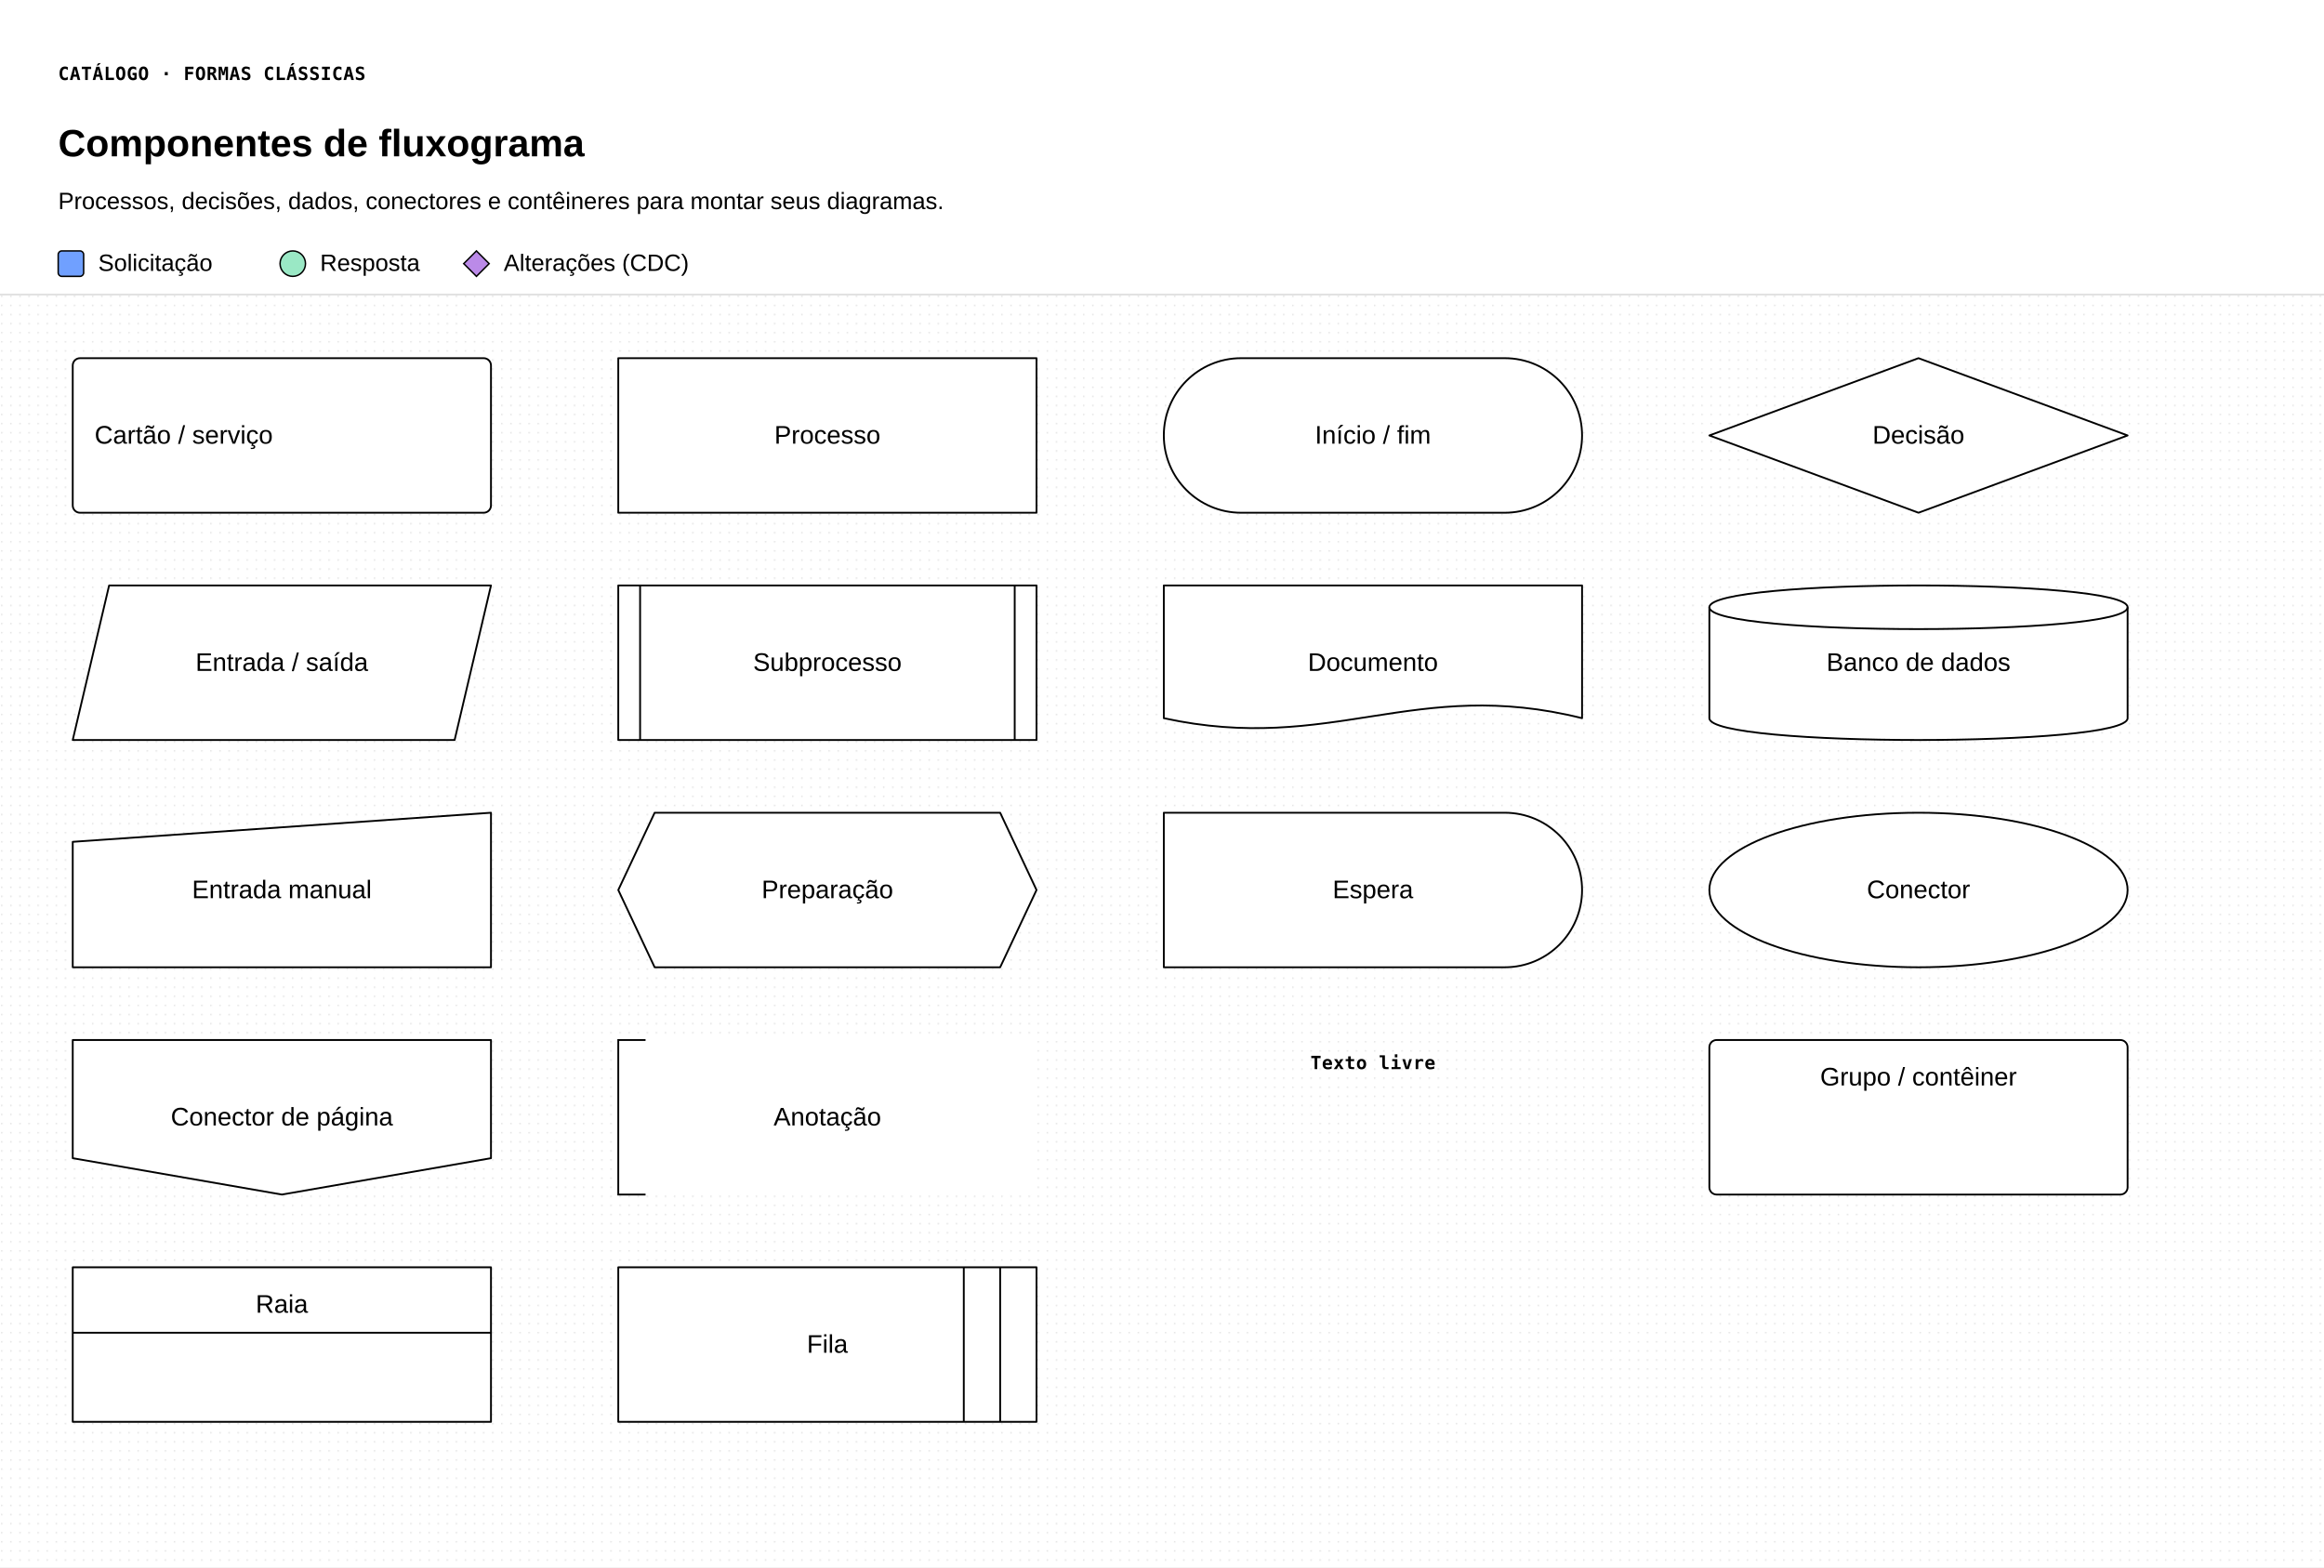
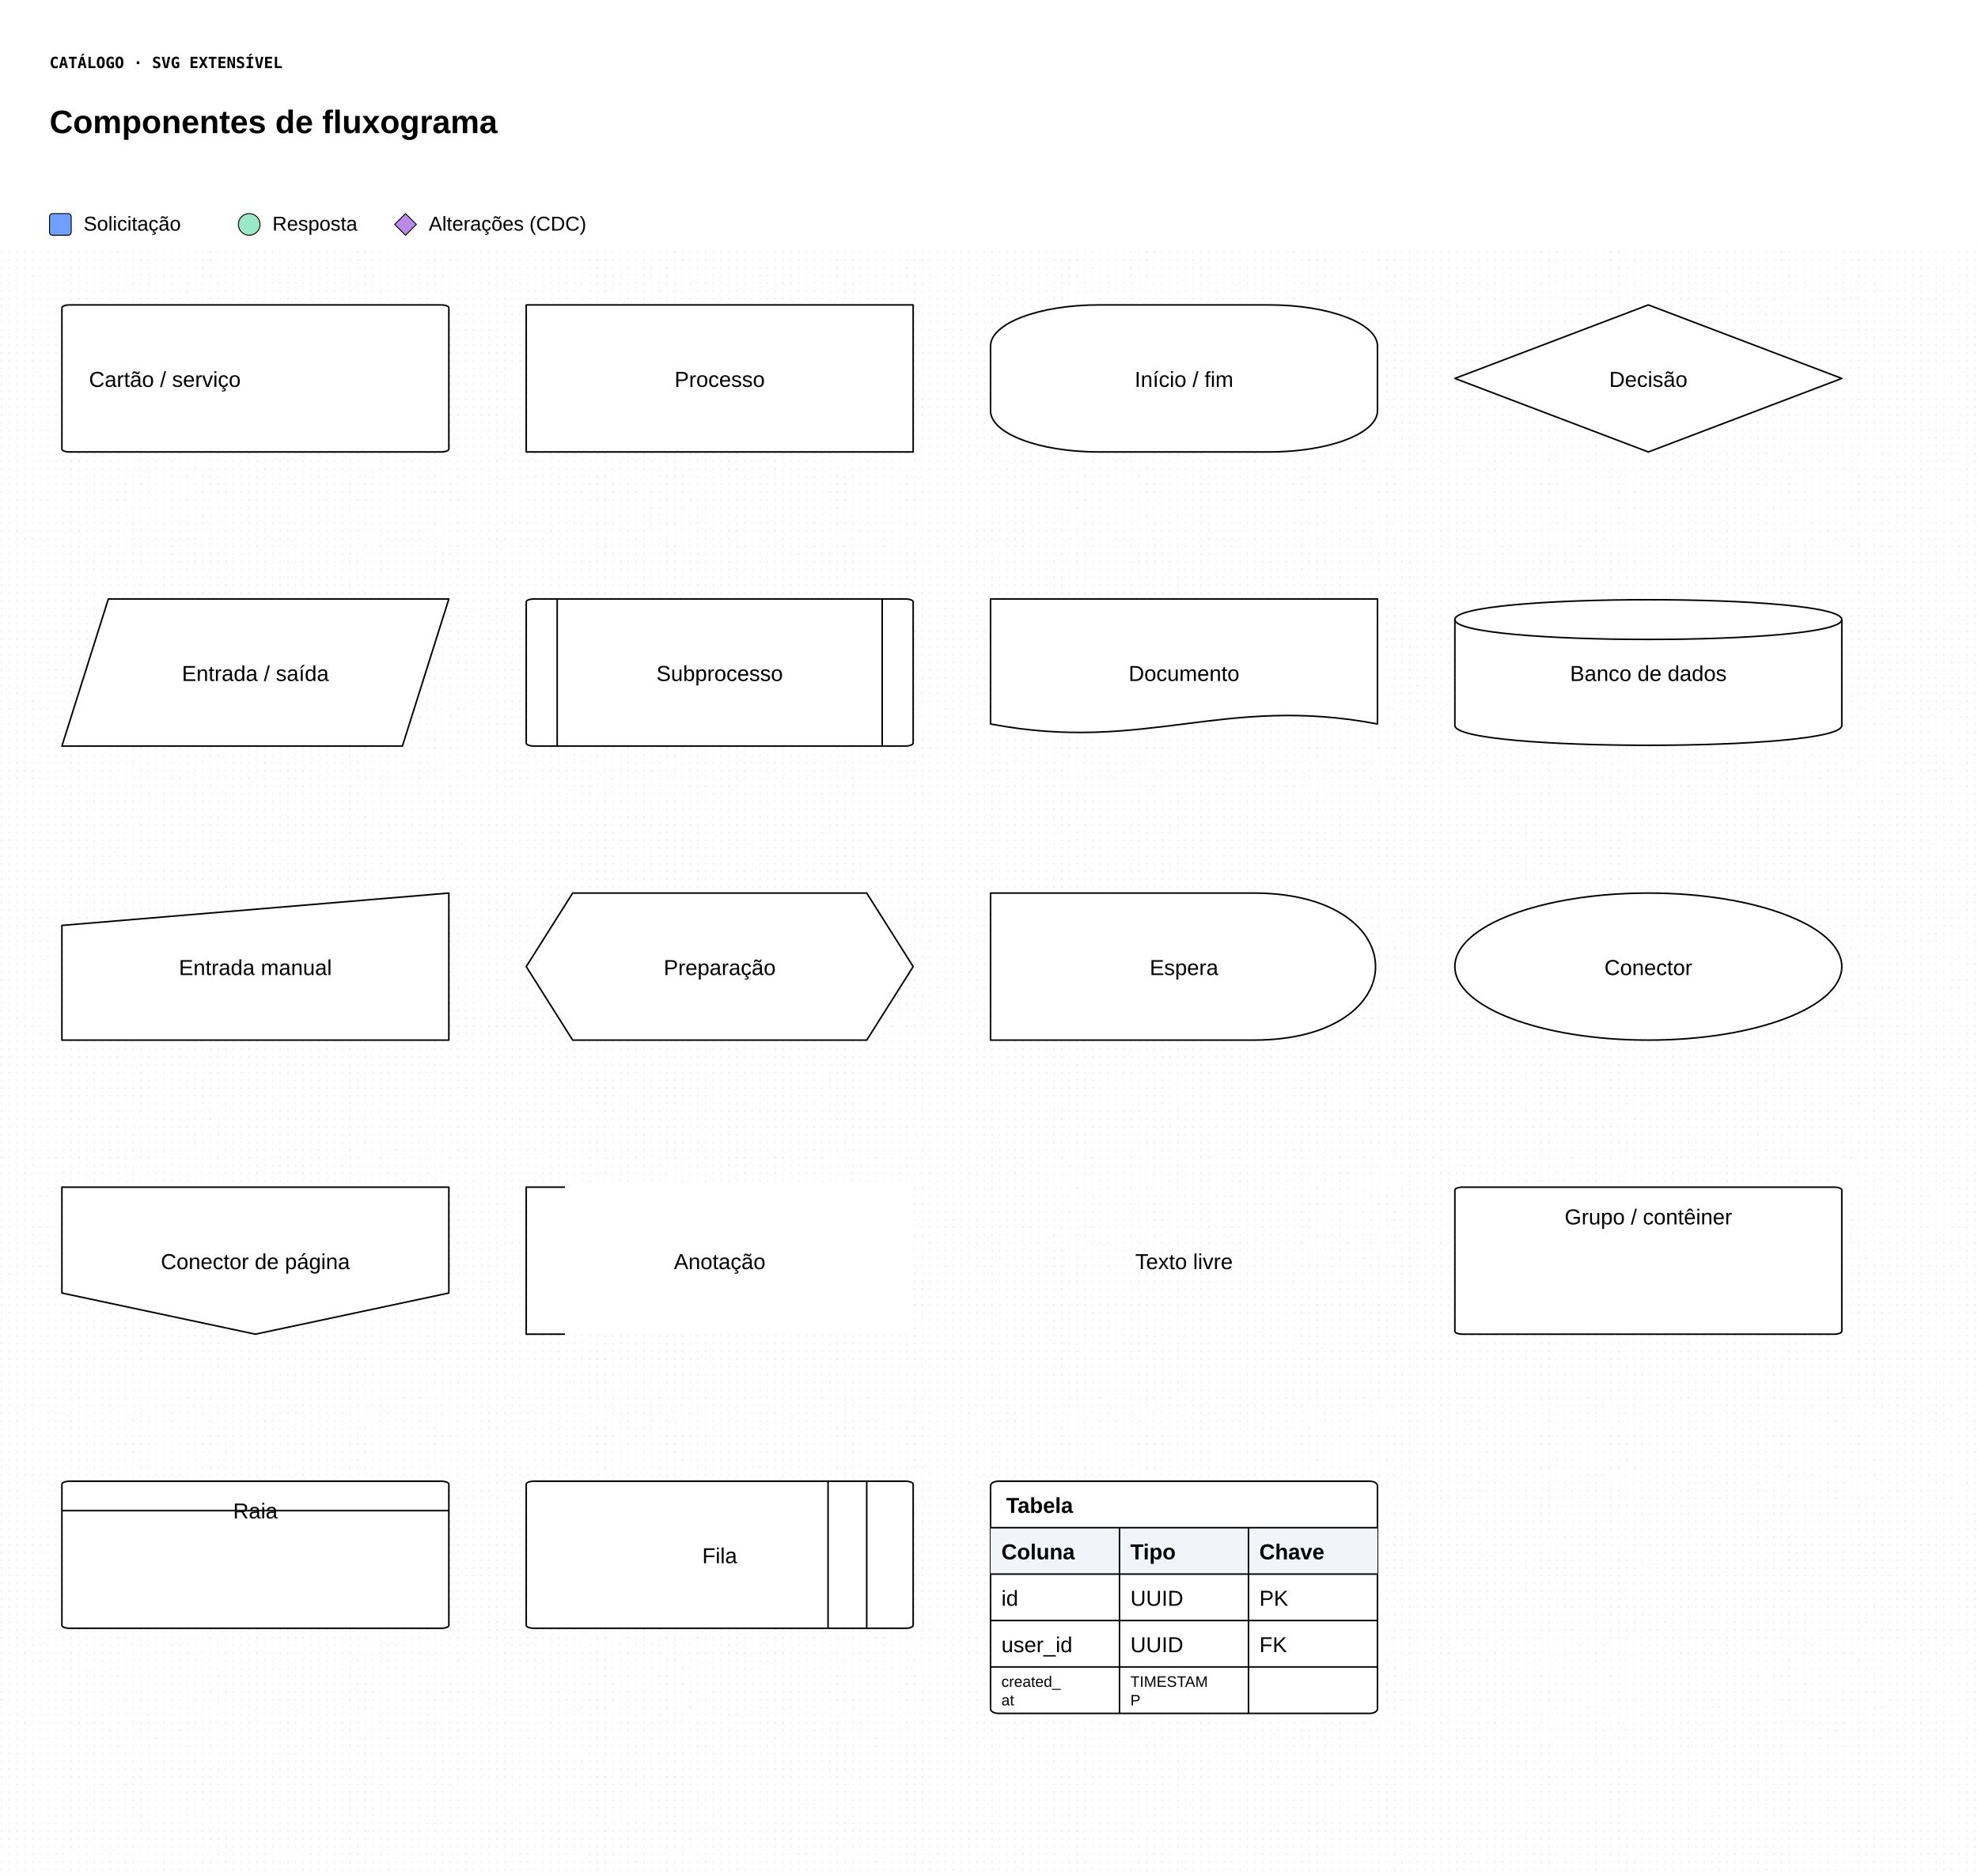
- <svg xmlns="http://www.w3.org/2000/svg" viewBox="0 0 1278 862" width="1278" height="862" role="img" aria-label="Componentes de fluxograma">
-   <style>text{font-family:Arial,sans-serif;fill:#000}.kicker{font-family:monospace;font-size:10px;font-weight:600;letter-spacing:.25px}.figure-title{font-size:21px;font-weight:700}.description{font-size:13px}.node-title{font-size:14px;font-weight:400}.node-subtitle{font-family:monospace;font-size:10px;font-weight:600}.legend-label{font-size:13px;font-weight:500}.edge-label{font-size:11px;paint-order:stroke;stroke:white;stroke-width:4px;stroke-linejoin:round}.rail{fill:none;stroke:black;stroke-width:1;stroke-linecap:round;stroke-linejoin:round}.node-shape{stroke:black;stroke-width:1;stroke-linejoin:round}.node-detail{fill:none;stroke:black;stroke-width:1}.selection{fill:none;stroke:#1675df;stroke-width:1.5;stroke-dasharray:4 3;pointer-events:none}.hit{stroke:transparent;stroke-width:14;fill:none;cursor:pointer}.node{cursor:move}.node text,.node .icon{pointer-events:none}.packet{pointer-events:none}.resize{fill:white;stroke:#1675df;cursor:nwse-resize} .diagram-controls{cursor:pointer}@media(prefers-reduced-motion:reduce){.packet{display:none}}</style>
+ <svg xmlns="http://www.w3.org/2000/svg" viewBox="0 0 1278 1212" width="1278" height="1212" role="img" aria-label="Componentes de fluxograma">
+   <style>text{font-family:Arial,sans-serif;fill:#000}.kicker{font-family:monospace;font-size:10px;font-weight:600}.figure-title{font-size:21px;font-weight:700}.description{font-size:13px}.legend-label{font-size:13px}.edge-label{paint-order:stroke;stroke:white;stroke-width:4px;stroke-linejoin:round}.rail{fill:none;stroke:black;stroke-width:1;stroke-linecap:round;stroke-linejoin:round}.node-shape{stroke-linejoin:round}.selection{fill:none;stroke:#1675df;stroke-width:1.5;stroke-dasharray:4 3;pointer-events:none}.hit{stroke:transparent;stroke-width:16;fill:none;cursor:pointer}.node{cursor:move}.node text,.icon,.packet{pointer-events:none}.resize{fill:white;stroke:#1675df;cursor:nwse-resize}.port{fill:white;stroke:#2563eb;stroke-width:1.5;opacity:0;cursor:crosshair}.node:hover&gt;.port,.node.selected&gt;.port,.connecting .port{opacity:1}.diagram-controls{cursor:pointer}@media(prefers-reduced-motion:reduce){.packet{display:none}}</style>
  <defs>
    <pattern id="af-grid" width="5" height="5" patternUnits="userSpaceOnUse">
      <circle cx="1" cy="1" r=".45" fill="#e2e2e2" />
    </pattern>
-     <marker id="af-arrow" viewBox="0 0 7 8" markerWidth="7" markerHeight="8" refX="6" refY="4" orient="auto-start-reverse" markerUnits="userSpaceOnUse">
-       <path d="M1 1L6 4L1 7" fill="none" stroke="black" stroke-width=".8" />
-     </marker>
  </defs>
-   <rect width="1278" height="862" fill="white" />
-   <text x="32" y="44" class="kicker">CATÁLOGO · FORMAS CLÁSSICAS</text>
+   <rect width="1278" height="1212" fill="white" />
+   <text x="32" y="44" class="kicker">CATÁLOGO · SVG EXTENSÍVEL</text>
  <text x="32" y="86" class="figure-title">Componentes de fluxograma</text>
-   <text x="32" y="115" class="description" text-anchor="start">Processos, decisões, dados, conectores e contêineres para montar seus diagramas.</text>
-   <line x1="0" x2="1278" y1="162" y2="162" stroke="#e0e0e0" />
-   <rect x="32" y="138" width="14" height="14" rx="2" fill="#70a0ff" stroke="#000" stroke-width=".8" />
+   <text x="32" y="115" class="description" />
+   <rect x="32" y="138" width="14" height="14" rx="2" fill="#70a0ff" stroke="#000000" stroke-width=".6" />
  <text x="54" y="149" class="legend-label">Solicitação</text>
-   <circle cx="161" cy="145" r="7" fill="#9ae8c5" stroke="#000" stroke-width=".8" />
+   <circle cx="161" cy="145" r="7" fill="#9ae8c5" stroke="#000000" stroke-width=".6" />
  <text x="176" y="149" class="legend-label">Resposta</text>
-   <path d="M262 138L269 145L262 152L255 145Z" fill="#bb8ae8" stroke="#000" stroke-width=".8" />
+   <path d="M262 138L269 145L262 152L255 145Z" fill="#bb8ae8" stroke="#000000" stroke-width=".6" />
  <text x="277" y="149" class="legend-label">Alterações (CDC)</text>
  <g transform="translate(0 162)" id="af-board">
-     <rect width="1278" height="700" fill="url(#af-grid)" />
-     <g class="node" data-node="shape15" transform="translate(940 410)">
-       <rect width="230" height="85" rx="4" class="node-shape" fill="#ffffff" style="stroke:#000000" />
-       <text x="115" y="25" class="node-title" style="fill:#000000" text-anchor="middle">Grupo / contêiner</text>
-     </g>
-     <g class="node" data-node="shape16" transform="translate(40 535)">
-       <rect width="230" height="85" rx="0" class="node-shape" fill="#ffffff" style="stroke:#000000" />
-       <path d="M0 36H230" class="node-detail" style="stroke:#000000" />
-       <text x="115" y="25" class="node-title" style="fill:#000000" text-anchor="middle">Raia</text>
+     <rect width="1278" height="1050" fill="url(#af-grid)" />
+     <g class="node" data-node="shape15" transform="translate(940 605)">
+       <svg width="250" height="95" viewBox="0 0 100 100" preserveAspectRatio="none" overflow="visible">
+         <rect width="100" height="100" rx="2" fill="#ffffff" stroke="#000000" stroke-width="1" vector-effect="non-scaling-stroke" class="node-shape" />
+       </svg>
+       <g class="node-copy" transform="translate(125 10.06) scale(1) translate(-113 0)">
+         <text class="node-title" x="113" y="14" text-anchor="middle" style="font-family:'Arial',Arial,sans-serif;font-size:14px;font-weight:400;font-style:normal;fill:#000000">Grupo / contêiner</text>
+       </g>
+     </g>
+     <g class="node" data-node="shape16" transform="translate(40 795)">
+       <svg width="250" height="95" viewBox="0 0 100 100" preserveAspectRatio="none" overflow="visible">
+         <rect width="100" height="100" rx="2" fill="#ffffff" stroke="#000000" stroke-width="1" vector-effect="non-scaling-stroke" class="node-shape" />
+         <path d="M0 20H100" fill="none" stroke="#000000" stroke-width="1" vector-effect="non-scaling-stroke" class="node-detail" />
+       </svg>
+       <g class="node-copy" transform="translate(125 10.06) scale(1) translate(-113 0)">
+         <text class="node-title" x="113" y="14" text-anchor="middle" style="font-family:'Arial',Arial,sans-serif;font-size:14px;font-weight:400;font-style:normal;fill:#000000">Raia</text>
+       </g>
    </g>
    <g class="node" data-node="shape0" transform="translate(40 35)">
-       <rect width="230" height="85" rx="4" class="node-shape" fill="#ffffff" style="stroke:#000000" />
-       <g transform="translate(12 42.5) scale(1) translate(-12 -42.5)">
-         <text x="12" y="47" class="node-title" style="fill:#000000" text-anchor="start">Cartão / serviço</text>
+       <svg width="250" height="95" viewBox="0 0 100 100" preserveAspectRatio="none" overflow="visible">
+         <rect width="100" height="100" rx="2" fill="#ffffff" stroke="#000000" stroke-width="1" vector-effect="non-scaling-stroke" class="node-shape" />
+       </svg>
+       <g class="node-copy" transform="translate(17.5 38.96) scale(1) translate(0 0)">
+         <text class="node-title" x="0" y="14" text-anchor="start" style="font-family:'Arial',Arial,sans-serif;font-size:14px;font-weight:400;font-style:normal;fill:#000000">Cartão / serviço</text>
      </g>
    </g>
    <g class="node" data-node="shape1" transform="translate(340 35)">
-       <rect width="230" height="85" rx="0" class="node-shape" fill="#ffffff" style="stroke:#000000" />
-       <g transform="translate(115 42.5) scale(1) translate(-115 -42.5)">
-         <text x="115" y="47" class="node-title" style="fill:#000000" text-anchor="middle">Processo</text>
+       <svg width="250" height="95" viewBox="0 0 100 100" preserveAspectRatio="none" overflow="visible">
+         <rect width="100" height="100" fill="#ffffff" stroke="#000000" stroke-width="1" vector-effect="non-scaling-stroke" class="node-shape" />
+       </svg>
+       <g class="node-copy" transform="translate(125 38.96) scale(1) translate(-107.5 0)">
+         <text class="node-title" x="107.5" y="14" text-anchor="middle" style="font-family:'Arial',Arial,sans-serif;font-size:14px;font-weight:400;font-style:normal;fill:#000000">Processo</text>
      </g>
    </g>
    <g class="node" data-node="shape2" transform="translate(640 35)">
-       <rect width="230" height="85" rx="42.5" class="node-shape" fill="#ffffff" style="stroke:#000000" />
-       <g transform="translate(115 42.5) scale(1) translate(-115 -42.5)">
-         <text x="115" y="47" class="node-title" style="fill:#000000" text-anchor="middle">Início / fim</text>
+       <svg width="250" height="95" viewBox="0 0 100 100" preserveAspectRatio="none" overflow="visible">
+         <rect width="100" height="100" rx="28" fill="#ffffff" stroke="#000000" stroke-width="1" vector-effect="non-scaling-stroke" class="node-shape" />
+       </svg>
+       <g class="node-copy" transform="translate(125 38.96) scale(1) translate(-107.5 0)">
+         <text class="node-title" x="107.5" y="14" text-anchor="middle" style="font-family:'Arial',Arial,sans-serif;font-size:14px;font-weight:400;font-style:normal;fill:#000000">Início / fim</text>
      </g>
    </g>
    <g class="node" data-node="shape3" transform="translate(940 35)">
-       <polygon points="115,0 230,42.5 115,85 0,42.5" class="node-shape" fill="#ffffff" style="stroke:#000000" />
-       <g transform="translate(115 42.5) scale(1) translate(-115 -42.5)">
-         <text x="115" y="47" class="node-title" style="fill:#000000" text-anchor="middle">Decisão</text>
-       </g>
-     </g>
-     <g class="node" data-node="shape4" transform="translate(40 160)">
-       <polygon points="20,0 230,0 210,85 0,85" class="node-shape" fill="#ffffff" style="stroke:#000000" />
-       <g transform="translate(115 42.5) scale(1) translate(-115 -42.5)">
-         <text x="115" y="47" class="node-title" style="fill:#000000" text-anchor="middle">Entrada / saída</text>
-       </g>
-     </g>
-     <g class="node" data-node="shape5" transform="translate(340 160)">
-       <rect width="230" height="85" rx="0" class="node-shape" fill="#ffffff" style="stroke:#000000" />
-       <path d="M12 0V85M218 0V85" class="node-detail" style="stroke:#000000" />
-       <g transform="translate(115 42.5) scale(1) translate(-115 -42.5)">
-         <text x="115" y="47" class="node-title" style="fill:#000000" text-anchor="middle">Subprocesso</text>
-       </g>
-     </g>
-     <g class="node" data-node="shape6" transform="translate(640 160)">
-       <path d="M0 0H230V73C138 50 92 93 0 73Z" class="node-shape" fill="#ffffff" style="stroke:#000000" />
-       <g transform="translate(115 42.5) scale(1) translate(-115 -42.5)">
-         <text x="115" y="47" class="node-title" style="fill:#000000" text-anchor="middle">Documento</text>
-       </g>
-     </g>
-     <g class="node" data-node="shape7" transform="translate(940 160)">
-       <path d="M0 12C0 -4 230 -4 230 12V73C230 89 0 89 0 73Z" class="node-shape" fill="#ffffff" style="stroke:#000000" />
-       <path d="M0 12C0 28 230 28 230 12" class="node-detail" style="stroke:#000000" />
-       <g transform="translate(115 42.5) scale(1) translate(-115 -42.5)">
-         <text x="115" y="47" class="node-title" style="fill:#000000" text-anchor="middle">Banco de dados</text>
-       </g>
-     </g>
-     <g class="node" data-node="shape8" transform="translate(40 285)">
-       <polygon points="0,16 230,0 230,85 0,85" class="node-shape" fill="#ffffff" style="stroke:#000000" />
-       <g transform="translate(115 42.5) scale(1) translate(-115 -42.5)">
-         <text x="115" y="47" class="node-title" style="fill:#000000" text-anchor="middle">Entrada manual</text>
-       </g>
-     </g>
-     <g class="node" data-node="shape9" transform="translate(340 285)">
-       <polygon points="20,0 210,0 230,42.5 210,85 20,85 0,42.5" class="node-shape" fill="#ffffff" style="stroke:#000000" />
-       <g transform="translate(115 42.5) scale(1) translate(-115 -42.5)">
-         <text x="115" y="47" class="node-title" style="fill:#000000" text-anchor="middle">Preparação</text>
-       </g>
-     </g>
-     <g class="node" data-node="shape10" transform="translate(640 285)">
-       <path d="M0 0H187.5A42.5 42.5 0 0 1 187.5 85H0Z" class="node-shape" fill="#ffffff" style="stroke:#000000" />
-       <g transform="translate(115 42.5) scale(1) translate(-115 -42.5)">
-         <text x="115" y="47" class="node-title" style="fill:#000000" text-anchor="middle">Espera</text>
-       </g>
-     </g>
-     <g class="node" data-node="shape11" transform="translate(940 285)">
-       <ellipse cx="115" cy="42.5" rx="115" ry="42.5" class="node-shape" fill="#ffffff" style="stroke:#000000" />
-       <g transform="translate(115 42.5) scale(1) translate(-115 -42.5)">
-         <text x="115" y="47" class="node-title" style="fill:#000000" text-anchor="middle">Conector</text>
-       </g>
-     </g>
-     <g class="node" data-node="shape12" transform="translate(40 410)">
-       <polygon points="0,0 230,0 230,65 115,85 0,65" class="node-shape" fill="#ffffff" style="stroke:#000000" />
-       <g transform="translate(115 42.5) scale(1) translate(-115 -42.5)">
-         <text x="115" y="47" class="node-title" style="fill:#000000" text-anchor="middle">Conector de página</text>
-       </g>
-     </g>
-     <g class="node" data-node="shape13" transform="translate(340 410)">
-       <rect width="230" height="85" fill="#ffffff" />
-       <path d="M15 0H0V85H15" class="node-detail" style="stroke:#000000" />
-       <g transform="translate(115 42.5) scale(1) translate(-115 -42.5)">
-         <text x="115" y="47" class="node-title" style="fill:#000000" text-anchor="middle">Anotação</text>
-       </g>
-     </g>
-     <g class="node" data-node="shape14" transform="translate(640 410)">
-       <rect width="230" height="85" fill="none" pointer-events="all" />
-       <text x="115" y="16" class="kicker" style="fill:#000000" text-anchor="middle">Texto livre</text>
-     </g>
-     <g class="node" data-node="shape17" transform="translate(340 535)">
-       <rect width="230" height="85" rx="0" class="node-shape" fill="#ffffff" style="stroke:#000000" />
-       <path d="M210 0V85M190 0V85" class="node-detail" style="stroke:#000000" />
-       <g transform="translate(115 42.5) scale(1) translate(-115 -42.5)">
-         <text x="115" y="47" class="node-title" style="fill:#000000" text-anchor="middle">Fila</text>
+       <svg width="250" height="95" viewBox="0 0 100 100" preserveAspectRatio="none" overflow="visible">
+         <polygon points="50,0 100,50 50,100 0,50" fill="#ffffff" stroke="#000000" stroke-width="1" vector-effect="non-scaling-stroke" class="node-shape" />
+       </svg>
+       <g class="node-copy" transform="translate(125 38.96) scale(1) translate(-60 0)">
+         <text class="node-title" x="60" y="14" text-anchor="middle" style="font-family:'Arial',Arial,sans-serif;font-size:14px;font-weight:400;font-style:normal;fill:#000000">Decisão</text>
+       </g>
+     </g>
+     <g class="node" data-node="shape4" transform="translate(40 225)">
+       <svg width="250" height="95" viewBox="0 0 100 100" preserveAspectRatio="none" overflow="visible">
+         <polygon points="12,0 100,0 88,100 0,100" fill="#ffffff" stroke="#000000" stroke-width="1" vector-effect="non-scaling-stroke" class="node-shape" />
+       </svg>
+       <g class="node-copy" transform="translate(125 38.96) scale(1) translate(-90 0)">
+         <text class="node-title" x="90" y="14" text-anchor="middle" style="font-family:'Arial',Arial,sans-serif;font-size:14px;font-weight:400;font-style:normal;fill:#000000">Entrada / saída</text>
+       </g>
+     </g>
+     <g class="node" data-node="shape5" transform="translate(340 225)">
+       <svg width="250" height="95" viewBox="0 0 100 100" preserveAspectRatio="none" overflow="visible">
+         <rect width="100" height="100" rx="2" fill="#ffffff" stroke="#000000" stroke-width="1" vector-effect="non-scaling-stroke" class="node-shape" />
+         <path d="M8 0V100M92 0V100" fill="none" stroke="#000000" stroke-width="1" vector-effect="non-scaling-stroke" class="node-detail" />
+       </svg>
+       <g class="node-copy" transform="translate(125 38.96) scale(1) translate(-107.5 0)">
+         <text class="node-title" x="107.5" y="14" text-anchor="middle" style="font-family:'Arial',Arial,sans-serif;font-size:14px;font-weight:400;font-style:normal;fill:#000000">Subprocesso</text>
+       </g>
+     </g>
+     <g class="node" data-node="shape6" transform="translate(640 225)">
+       <svg width="250" height="95" viewBox="0 0 100 100" preserveAspectRatio="none" overflow="visible">
+         <path d="M0 0H100V85C60 65 40 105 0 85Z" fill="#ffffff" stroke="#000000" stroke-width="1" vector-effect="non-scaling-stroke" class="node-shape" />
+       </svg>
+       <g class="node-copy" transform="translate(125 38.96) scale(1) translate(-107.5 0)">
+         <text class="node-title" x="107.5" y="14" text-anchor="middle" style="font-family:'Arial',Arial,sans-serif;font-size:14px;font-weight:400;font-style:normal;fill:#000000">Documento</text>
+       </g>
+     </g>
+     <g class="node" data-node="shape7" transform="translate(940 225)">
+       <svg width="250" height="95" viewBox="0 0 100 100" preserveAspectRatio="none" overflow="visible">
+         <path d="M0 14C0 -4 100 -4 100 14V86C100 104 0 104 0 86Z" fill="#ffffff" stroke="#000000" stroke-width="1" vector-effect="non-scaling-stroke" class="node-shape" />
+         <path d="M0 14C0 32 100 32 100 14" fill="none" stroke="#000000" stroke-width="1" vector-effect="non-scaling-stroke" class="node-detail" />
+       </svg>
+       <g class="node-copy" transform="translate(125 38.96) scale(1) translate(-107.5 0)">
+         <text class="node-title" x="107.5" y="14" text-anchor="middle" style="font-family:'Arial',Arial,sans-serif;font-size:14px;font-weight:400;font-style:normal;fill:#000000">Banco de dados</text>
+       </g>
+     </g>
+     <g class="node" data-node="shape8" transform="translate(40 415)">
+       <svg width="250" height="95" viewBox="0 0 100 100" preserveAspectRatio="none" overflow="visible">
+         <polygon points="0,22 100,0 100,100 0,100" fill="#ffffff" stroke="#000000" stroke-width="1" vector-effect="non-scaling-stroke" class="node-shape" />
+       </svg>
+       <g class="node-copy" transform="translate(125 38.96) scale(1) translate(-107.5 0)">
+         <text class="node-title" x="107.5" y="14" text-anchor="middle" style="font-family:'Arial',Arial,sans-serif;font-size:14px;font-weight:400;font-style:normal;fill:#000000">Entrada manual</text>
+       </g>
+     </g>
+     <g class="node" data-node="shape9" transform="translate(340 415)">
+       <svg width="250" height="95" viewBox="0 0 100 100" preserveAspectRatio="none" overflow="visible">
+         <polygon points="12,0 88,0 100,50 88,100 12,100 0,50" fill="#ffffff" stroke="#000000" stroke-width="1" vector-effect="non-scaling-stroke" class="node-shape" />
+       </svg>
+       <g class="node-copy" transform="translate(125 38.96) scale(1) translate(-90 0)">
+         <text class="node-title" x="90" y="14" text-anchor="middle" style="font-family:'Arial',Arial,sans-serif;font-size:14px;font-weight:400;font-style:normal;fill:#000000">Preparação</text>
+       </g>
+     </g>
+     <g class="node" data-node="shape10" transform="translate(640 415)">
+       <svg width="250" height="95" viewBox="0 0 100 100" preserveAspectRatio="none" overflow="visible">
+         <path d="M0 0H68C110 0 110 100 68 100H0Z" fill="#ffffff" stroke="#000000" stroke-width="1" vector-effect="non-scaling-stroke" class="node-shape" />
+       </svg>
+       <g class="node-copy" transform="translate(125 38.96) scale(1) translate(-107.5 0)">
+         <text class="node-title" x="107.5" y="14" text-anchor="middle" style="font-family:'Arial',Arial,sans-serif;font-size:14px;font-weight:400;font-style:normal;fill:#000000">Espera</text>
+       </g>
+     </g>
+     <g class="node" data-node="shape11" transform="translate(940 415)">
+       <svg width="250" height="95" viewBox="0 0 100 100" preserveAspectRatio="none" overflow="visible">
+         <ellipse cx="50" cy="50" rx="50" ry="50" fill="#ffffff" stroke="#000000" stroke-width="1" vector-effect="non-scaling-stroke" class="node-shape" />
+       </svg>
+       <g class="node-copy" transform="translate(125 38.96) scale(1) translate(-107.5 0)">
+         <text class="node-title" x="107.5" y="14" text-anchor="middle" style="font-family:'Arial',Arial,sans-serif;font-size:14px;font-weight:400;font-style:normal;fill:#000000">Conector</text>
+       </g>
+     </g>
+     <g class="node" data-node="shape12" transform="translate(40 605)">
+       <svg width="250" height="95" viewBox="0 0 100 100" preserveAspectRatio="none" overflow="visible">
+         <polygon points="0,0 100,0 100,72 50,100 0,72" fill="#ffffff" stroke="#000000" stroke-width="1" vector-effect="non-scaling-stroke" class="node-shape" />
+       </svg>
+       <g class="node-copy" transform="translate(125 38.96) scale(1) translate(-107.5 0)">
+         <text class="node-title" x="107.5" y="14" text-anchor="middle" style="font-family:'Arial',Arial,sans-serif;font-size:14px;font-weight:400;font-style:normal;fill:#000000">Conector de página</text>
+       </g>
+     </g>
+     <g class="node" data-node="shape13" transform="translate(340 605)">
+       <svg width="250" height="95" viewBox="0 0 100 100" preserveAspectRatio="none" overflow="visible">
+         <rect width="100" height="100" fill="#ffffff" />
+         <path d="M10 0H0V100H10" fill="none" stroke="#000000" stroke-width="1" vector-effect="non-scaling-stroke" class="node-detail" />
+       </svg>
+       <g class="node-copy" transform="translate(125 38.96) scale(1) translate(-107.5 0)">
+         <text class="node-title" x="107.5" y="14" text-anchor="middle" style="font-family:'Arial',Arial,sans-serif;font-size:14px;font-weight:400;font-style:normal;fill:#000000">Anotação</text>
+       </g>
+     </g>
+     <g class="node" data-node="shape14" transform="translate(640 605)">
+       <svg width="250" height="95" viewBox="0 0 100 100" preserveAspectRatio="none" overflow="visible">
+         <rect width="100" height="100" fill="none" pointer-events="all" />
+       </svg>
+       <g class="node-copy" transform="translate(125 38.96) scale(1) translate(-107.5 0)">
+         <text class="node-title" x="107.5" y="14" text-anchor="middle" style="font-family:'Arial',Arial,sans-serif;font-size:14px;font-weight:400;font-style:normal;fill:#000000">Texto livre</text>
+       </g>
+     </g>
+     <g class="node" data-node="shape17" transform="translate(340 795)">
+       <svg width="250" height="95" viewBox="0 0 100 100" preserveAspectRatio="none" overflow="visible">
+         <rect width="100" height="100" rx="2" fill="#ffffff" stroke="#000000" stroke-width="1" vector-effect="non-scaling-stroke" class="node-shape" />
+         <path d="M78 0V100M88 0V100" fill="none" stroke="#000000" stroke-width="1" vector-effect="non-scaling-stroke" class="node-detail" />
+       </svg>
+       <g class="node-copy" transform="translate(125 38.96) scale(1) translate(-107.5 0)">
+         <text class="node-title" x="107.5" y="14" text-anchor="middle" style="font-family:'Arial',Arial,sans-serif;font-size:14px;font-weight:400;font-style:normal;fill:#000000">Fila</text>
+       </g>
+     </g>
+     <g class="node" data-node="shape18" transform="translate(640 795)">
+       <svg width="250" height="150" viewBox="0 0 100 100" preserveAspectRatio="none" overflow="visible">
+         <rect width="100" height="100" rx="2" fill="#ffffff" stroke="#000000" stroke-width="1" vector-effect="non-scaling-stroke" class="node-shape" />
+       </svg>
+       <rect x="0" y="30" width="250" height="30" fill="#f1f5f9" />
+       <g transform="translate(10 6.46)">
+         <g transform="scale(1)">
+           <text x="0" y="14" text-anchor="start" style="font-family:'Arial',Arial,sans-serif;font-size:14px;font-weight:700;font-style:normal;fill:#000000">Tabela</text>
+         </g>
+       </g>
+       <line x1="0" y1="30" x2="250" y2="30" stroke="#000000" />
+       <line x1="0" y1="60" x2="250" y2="60" stroke="#000000" />
+       <line x1="0" y1="90" x2="250" y2="90" stroke="#000000" />
+       <line x1="0" y1="120" x2="250" y2="120" stroke="#000000" />
+       <line x1="83.333" y1="30" x2="83.333" y2="150" stroke="#000000" />
+       <line x1="166.667" y1="30" x2="166.667" y2="150" stroke="#000000" />
+       <g transform="translate(7 36.46)">
+         <g transform="scale(1)">
+           <text x="0" y="14" text-anchor="start" style="font-family:'Arial',Arial,sans-serif;font-size:14px;font-weight:700;font-style:normal;fill:#000000">Coluna</text>
+         </g>
+       </g>
+       <g transform="translate(90.33333 36.46)">
+         <g transform="scale(1)">
+           <text x="0" y="14" text-anchor="start" style="font-family:'Arial',Arial,sans-serif;font-size:14px;font-weight:700;font-style:normal;fill:#000000">Tipo</text>
+         </g>
+       </g>
+       <g transform="translate(173.6667 36.46)">
+         <g transform="scale(1)">
+           <text x="0" y="14" text-anchor="start" style="font-family:'Arial',Arial,sans-serif;font-size:14px;font-weight:700;font-style:normal;fill:#000000">Chave</text>
+         </g>
+       </g>
+       <g transform="translate(7 66.46)">
+         <g transform="scale(1)">
+           <text x="0" y="14" text-anchor="start" style="font-family:'Arial',Arial,sans-serif;font-size:14px;font-weight:400;font-style:normal;fill:#000000">id</text>
+         </g>
+       </g>
+       <g transform="translate(90.33333 66.46)">
+         <g transform="scale(1)">
+           <text x="0" y="14" text-anchor="start" style="font-family:'Arial',Arial,sans-serif;font-size:14px;font-weight:400;font-style:normal;fill:#000000">UUID</text>
+         </g>
+       </g>
+       <g transform="translate(173.6667 66.46)">
+         <g transform="scale(1)">
+           <text x="0" y="14" text-anchor="start" style="font-family:'Arial',Arial,sans-serif;font-size:14px;font-weight:400;font-style:normal;fill:#000000">PK</text>
+         </g>
+       </g>
+       <g transform="translate(7 96.46)">
+         <g transform="scale(1)">
+           <text x="0" y="14" text-anchor="start" style="font-family:'Arial',Arial,sans-serif;font-size:14px;font-weight:400;font-style:normal;fill:#000000">user_id</text>
+         </g>
+       </g>
+       <g transform="translate(90.33333 96.46)">
+         <g transform="scale(1)">
+           <text x="0" y="14" text-anchor="start" style="font-family:'Arial',Arial,sans-serif;font-size:14px;font-weight:400;font-style:normal;fill:#000000">UUID</text>
+         </g>
+       </g>
+       <g transform="translate(173.6667 96.46)">
+         <g transform="scale(1)">
+           <text x="0" y="14" text-anchor="start" style="font-family:'Arial',Arial,sans-serif;font-size:14px;font-weight:400;font-style:normal;fill:#000000">FK</text>
+         </g>
+       </g>
+       <g transform="translate(7 123)">
+         <g transform="scale(0.7025761)">
+           <text x="0" y="14" text-anchor="start" style="font-family:'Arial',Arial,sans-serif;font-size:14px;font-weight:400;font-style:normal;fill:#000000">created_</text>
+           <text x="0" y="31.08" text-anchor="start" style="font-family:'Arial',Arial,sans-serif;font-size:14px;font-weight:400;font-style:normal;fill:#000000">at</text>
+         </g>
+       </g>
+       <g transform="translate(90.33333 123)">
+         <g transform="scale(0.7025761)">
+           <text x="0" y="14" text-anchor="start" style="font-family:'Arial',Arial,sans-serif;font-size:14px;font-weight:400;font-style:normal;fill:#000000">TIMESTAM</text>
+           <text x="0" y="31.08" text-anchor="start" style="font-family:'Arial',Arial,sans-serif;font-size:14px;font-weight:400;font-style:normal;fill:#000000">P</text>
+         </g>
+       </g>
+       <g transform="translate(173.6667 126.46)">
+         <g transform="scale(1)">
+           <text x="0" y="14" text-anchor="start" style="font-family:'Arial',Arial,sans-serif;font-size:14px;font-weight:400;font-style:normal;fill:#000000" />
+         </g>
      </g>
    </g>
  </g>
</svg>
